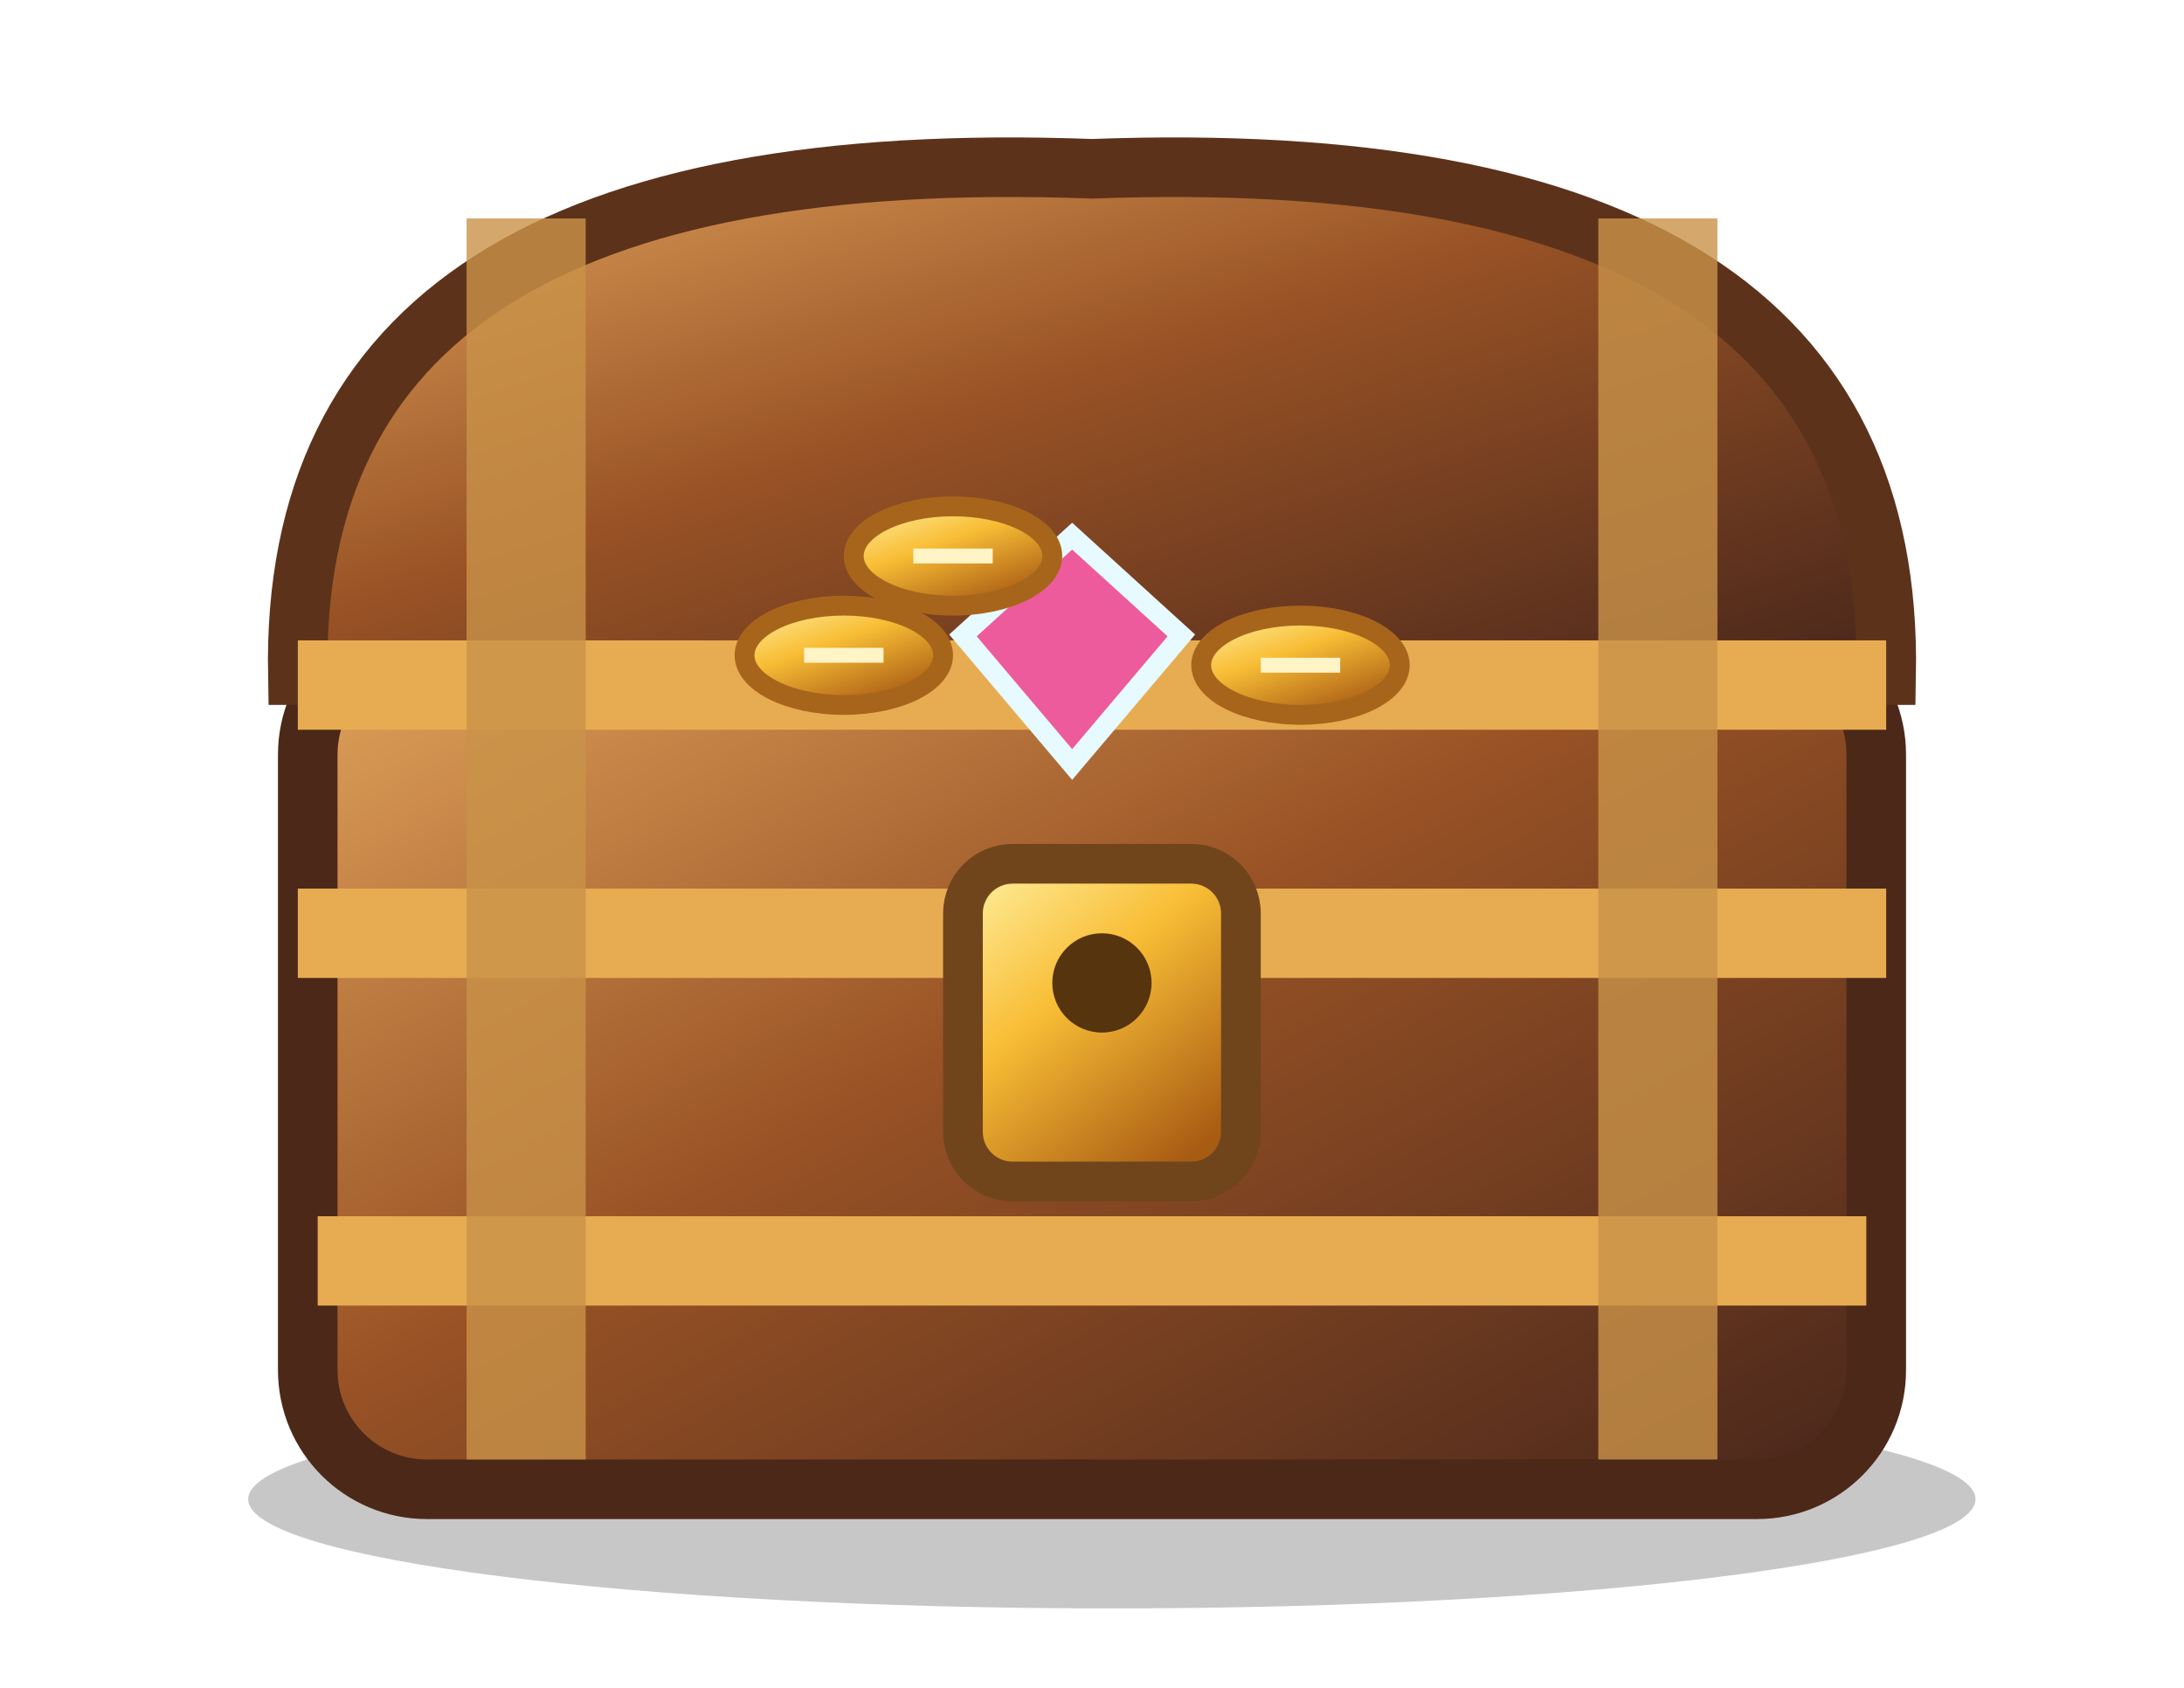
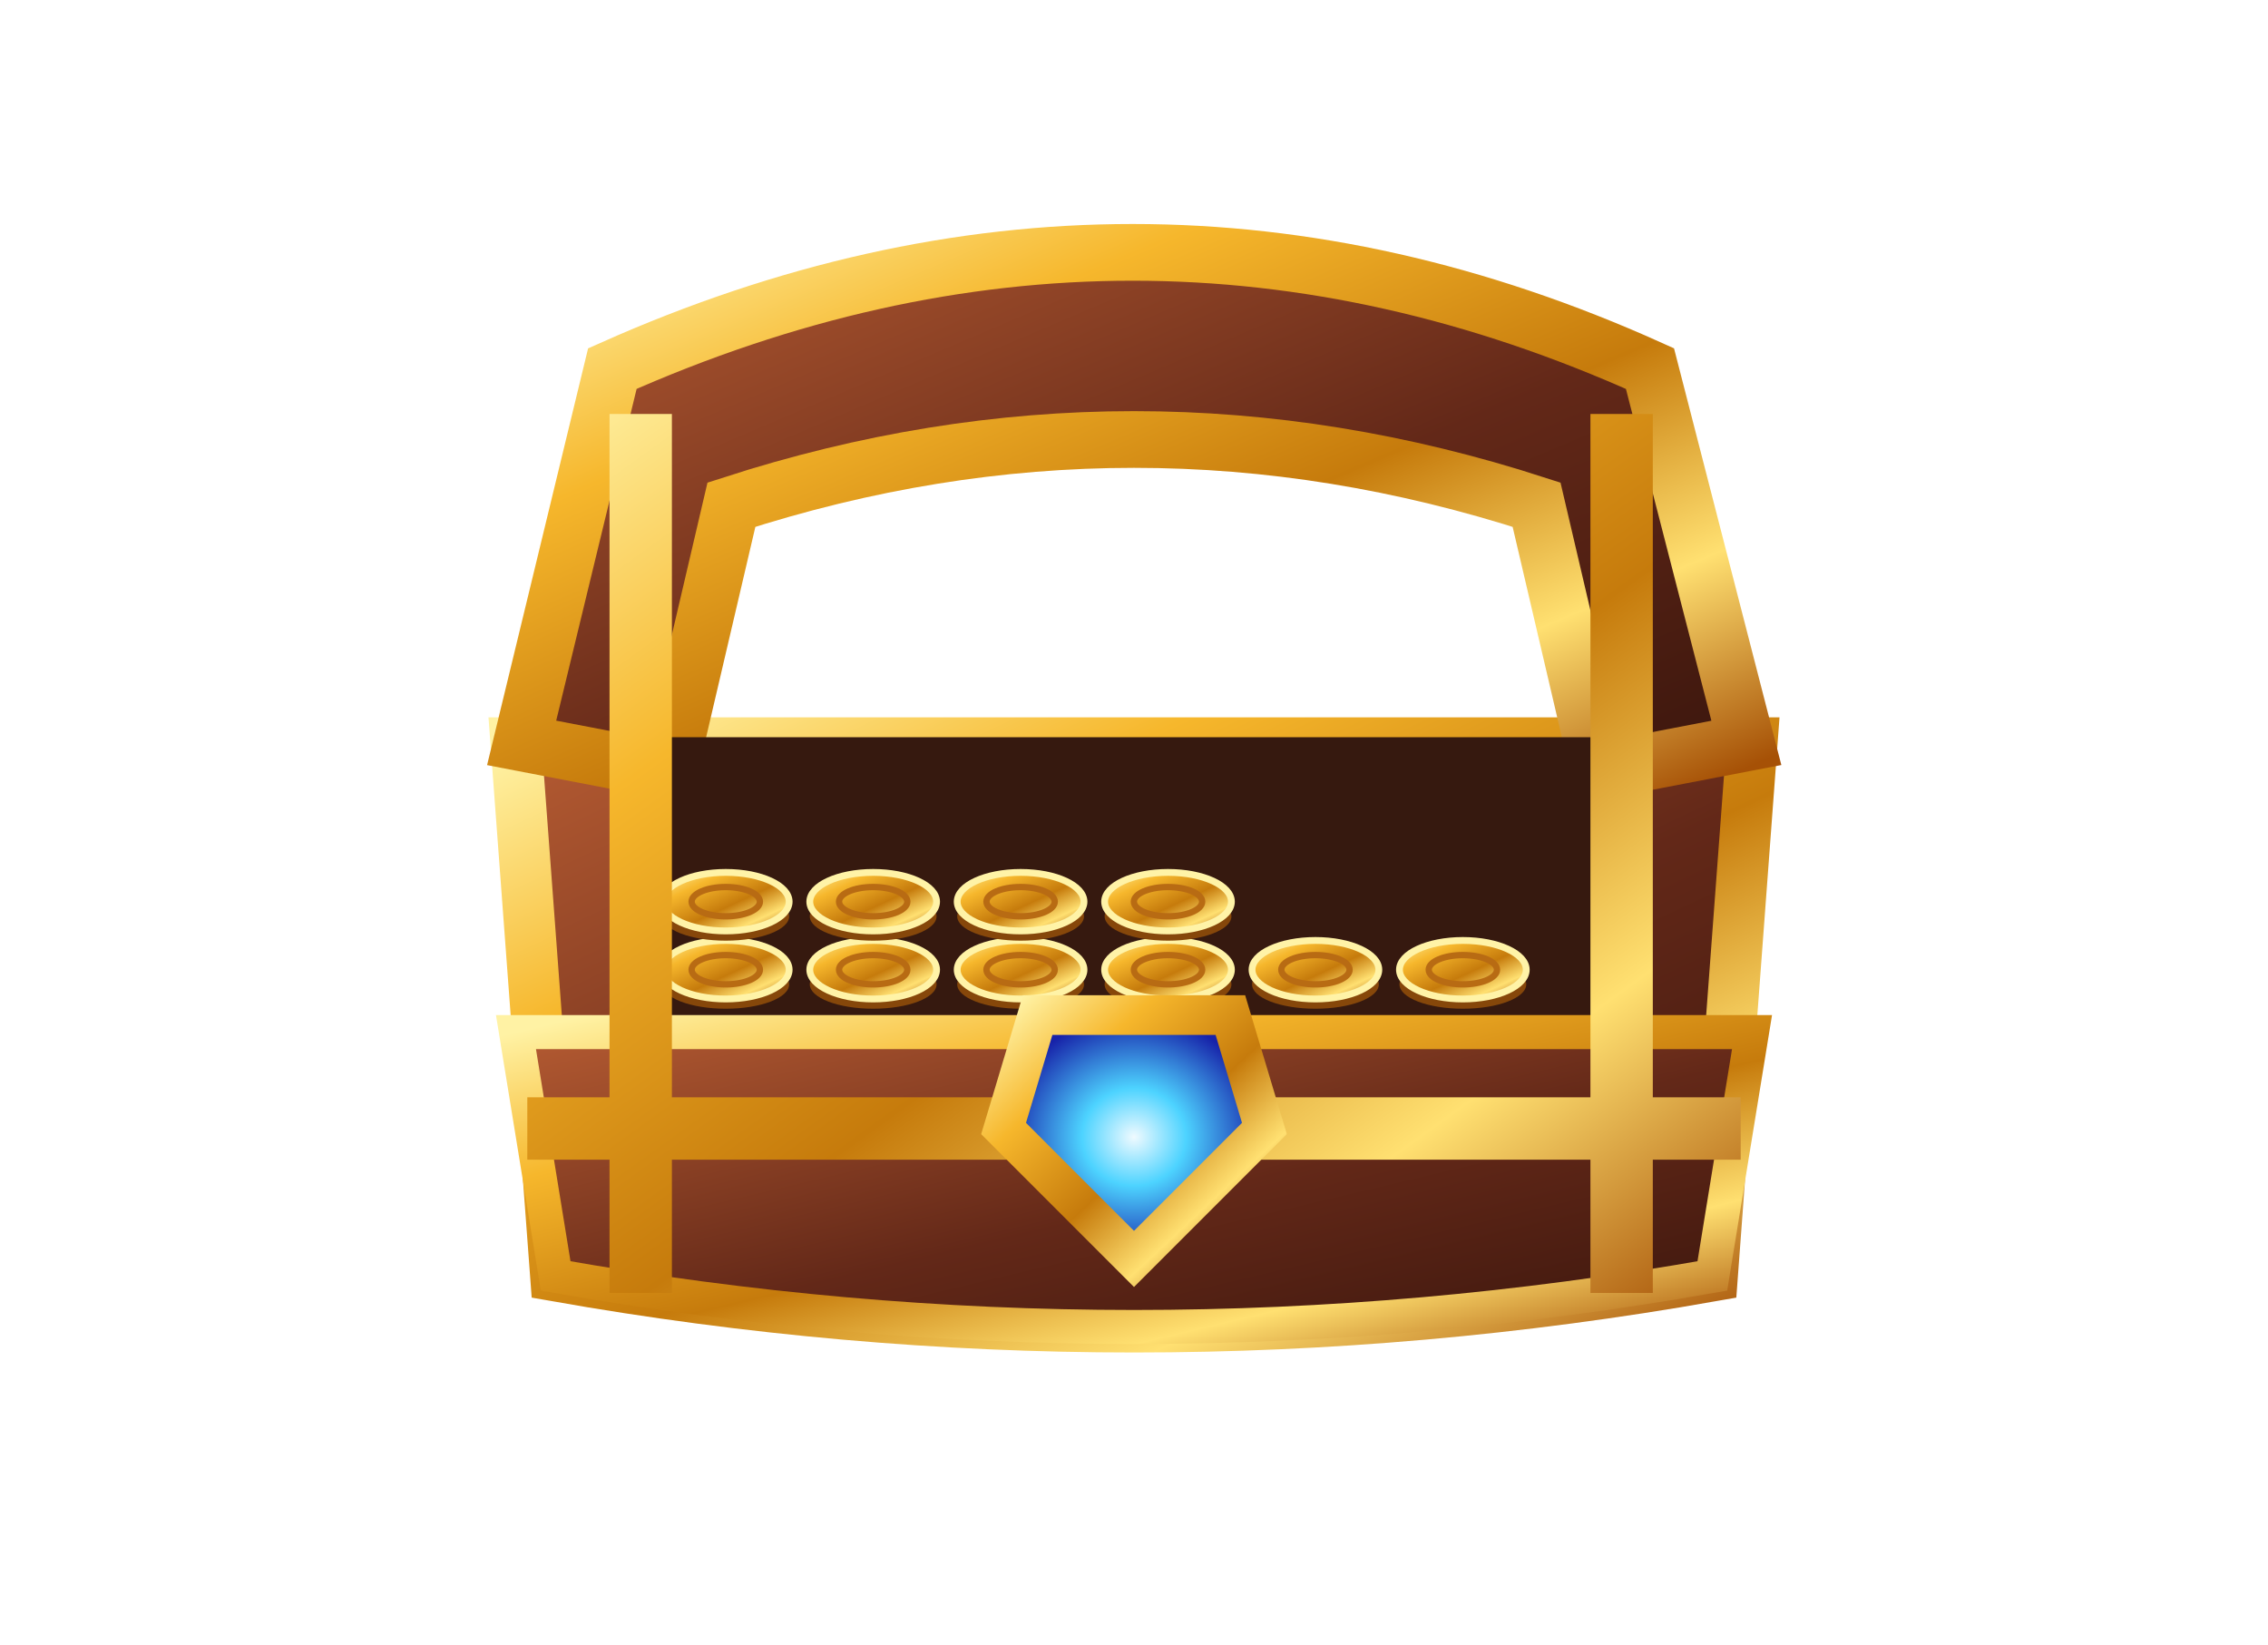
- <svg xmlns="http://www.w3.org/2000/svg" viewBox="0 0 220 170" width="220" height="170">
+ <svg xmlns="http://www.w3.org/2000/svg" viewBox="0 0 400 290" width="400" height="290">
  <defs>
-     <linearGradient id="gold" x2=".7" y2="1">
-       <stop stop-color="#fff2a5" />
-       <stop offset=".45" stop-color="#f8bd35" />
-       <stop offset="1" stop-color="#a85b13" />
+     <linearGradient id="gold" x1="0" y1="0" x2="1" y2="1">
+       <stop stop-color="#fff2a4" />
+       <stop offset=".25" stop-color="#f6b72c" />
+       <stop offset=".55" stop-color="#c67b0c" />
+       <stop offset=".78" stop-color="#ffe071" />
+       <stop offset="1" stop-color="#a65106" />
    </linearGradient>
-     <linearGradient id="wood" x2="1" y2="1">
-       <stop stop-color="#e2a45c" />
-       <stop offset=".45" stop-color="#985225" />
-       <stop offset="1" stop-color="#48261b" />
+     <linearGradient id="red" x1="0" y1="0" x2="1" y2="1">
+       <stop stop-color="#ff7259" />
+       <stop offset=".4" stop-color="#be1830" />
+       <stop offset=".8" stop-color="#730b20" />
+       <stop offset="1" stop-color="#ec4550" />
    </linearGradient>
-     <linearGradient id="steel" x2="1" y2="1">
-       <stop stop-color="#f1f5fa" />
-       <stop offset=".5" stop-color="#879aaf" />
-       <stop offset="1" stop-color="#394657" />
+     <linearGradient id="wood" x1="0" y1="0" x2="1" y2="1">
+       <stop stop-color="#b55b32" />
+       <stop offset=".55" stop-color="#632818" />
+       <stop offset="1" stop-color="#3b160d" />
    </linearGradient>
+     <linearGradient id="metal" x1="0" y1="0" x2="1" y2="1">
+       <stop stop-color="#f0e3bf" />
+       <stop offset=".23" stop-color="#9b8f80" />
+       <stop offset=".6" stop-color="#4b4b55" />
+       <stop offset=".9" stop-color="#8d8277" />
+     </linearGradient>
+     <linearGradient id="case" x1="0" y1="0" x2="1" y2="1">
+       <stop stop-color="#77707a" />
+       <stop offset=".25" stop-color="#34323b" />
+       <stop offset=".8" stop-color="#13141b" />
+       <stop offset="1" stop-color="#5a5360" />
+     </linearGradient>
+     <linearGradient id="cash" x1="0" y1="0" x2="1" y2="1">
+       <stop stop-color="#efffe2" />
+       <stop offset=".45" stop-color="#a4d3b0" />
+       <stop offset="1" stop-color="#40845c" />
+     </linearGradient>
+     <radialGradient id="gem">
+       <stop stop-color="#effaff" />
+       <stop offset=".4" stop-color="#4dd3ff" />
+       <stop offset="1" stop-color="#1722a9" />
+     </radialGradient>
+     <clipPath id="potInner">
+       <path d="M111 102 Q200 111 289 102 L280 159 Q200 184 120 159Z" />
+     </clipPath>
+     <clipPath id="bagInner">
+       <path d="M142 92 Q200 103 258 92 L255 115 Q200 131 145 115Z" />
+     </clipPath>
+     <clipPath id="chestInner">
+       <path d="M111 130 L287 130 L287 180 L111 180Z" />
+     </clipPath>
+     <clipPath id="vaultInner">
+       <path d="M145 76 L294 76 L294 195 L145 195Z" />
+     </clipPath>
+     <clipPath id="cashInner">
+       <path d="M109 134 L287 134 L287 187 L109 187Z" />
+     </clipPath>
  </defs>
-   <ellipse cx="112" cy="151" rx="87" ry="11" fill="#000" opacity=".22" />
-   <rect x="31" y="64" width="158" height="86" rx="12" fill="url(#wood)" stroke="#4c2818" stroke-width="6" />
-   <path d="M30 68 Q29 14 110 17 Q191 14 190 68Z" fill="url(#wood)" stroke="#5d321b" stroke-width="6" />
-   <path d="M30 69 H190 M30 94 H190 M32 127 H188" stroke="#e7ac51" stroke-width="9" />
-   <path d="M53 22V147 M167 22V147" stroke="#c99248" stroke-width="12" opacity=".8" />
-   <rect x="97" y="87" width="28" height="32" rx="5" fill="url(#gold)" stroke="#70451c" stroke-width="4" />
-   <circle cx="111" cy="99" r="5" fill="#56340e" />
-   <g class="jackpot-stage-contents">
-     <ellipse cx="85" cy="66" rx="10" ry="5" fill="url(#gold)" stroke="#a7651c" stroke-width="2" />
-     <path d="M81 66h8" stroke="#fff4c6" stroke-width="1.5" />
-     <path d="M108 54l11 10-11 13-11-13Z" fill="#ed5b9c" stroke="#e6faff" stroke-width="2" />
-     <ellipse cx="131" cy="67" rx="10" ry="5" fill="url(#gold)" stroke="#a7651c" stroke-width="2" />
-     <path d="M127 67h8" stroke="#fff4c6" stroke-width="1.5" />
-     <ellipse cx="96" cy="56" rx="10" ry="5" fill="url(#gold)" stroke="#a7651c" stroke-width="2" />
-     <path d="M92 56h8" stroke="#fff4c6" stroke-width="1.5" />
+   <path d="M91 131 L309 131 L302 225 Q200 243 98 225Z" fill="url(#wood)" stroke="url(#gold)" stroke-width="9" />
+   <path d="M92 131 L108 65 Q200 24 291 65 L308 131 L282 136 L271 89 Q200 66 129 89 L118 136Z" fill="url(#wood)" stroke="url(#gold)" stroke-width="10" />
+   <path d="M111 130 L287 130 L287 183 L111 183Z" fill="#36190f" />
+   <g clip-path="url(#chestInner)">
+     <g transform="translate(128 171) scale(0.86)">
+       <ellipse cy="3" rx="13" ry="5" fill="#86470a" />
+       <ellipse rx="13" ry="6" fill="url(#gold)" stroke="#fff3a7" stroke-width="1.4" />
+       <ellipse rx="7" ry="3" fill="none" stroke="#b86b13" stroke-width="1.3" />
+     </g>
+     <g transform="translate(154 171) scale(0.86)">
+       <ellipse cy="3" rx="13" ry="5" fill="#86470a" />
+       <ellipse rx="13" ry="6" fill="url(#gold)" stroke="#fff3a7" stroke-width="1.4" />
+       <ellipse rx="7" ry="3" fill="none" stroke="#b86b13" stroke-width="1.3" />
+     </g>
+     <g transform="translate(180 171) scale(0.86)">
+       <ellipse cy="3" rx="13" ry="5" fill="#86470a" />
+       <ellipse rx="13" ry="6" fill="url(#gold)" stroke="#fff3a7" stroke-width="1.4" />
+       <ellipse rx="7" ry="3" fill="none" stroke="#b86b13" stroke-width="1.3" />
+     </g>
+     <g transform="translate(206 171) scale(0.86)">
+       <ellipse cy="3" rx="13" ry="5" fill="#86470a" />
+       <ellipse rx="13" ry="6" fill="url(#gold)" stroke="#fff3a7" stroke-width="1.4" />
+       <ellipse rx="7" ry="3" fill="none" stroke="#b86b13" stroke-width="1.3" />
+     </g>
+     <g transform="translate(232 171) scale(0.86)">
+       <ellipse cy="3" rx="13" ry="5" fill="#86470a" />
+       <ellipse rx="13" ry="6" fill="url(#gold)" stroke="#fff3a7" stroke-width="1.4" />
+       <ellipse rx="7" ry="3" fill="none" stroke="#b86b13" stroke-width="1.3" />
+     </g>
+     <g transform="translate(258 171) scale(0.86)">
+       <ellipse cy="3" rx="13" ry="5" fill="#86470a" />
+       <ellipse rx="13" ry="6" fill="url(#gold)" stroke="#fff3a7" stroke-width="1.4" />
+       <ellipse rx="7" ry="3" fill="none" stroke="#b86b13" stroke-width="1.3" />
+     </g>
+     <g transform="translate(128 159) scale(0.86)">
+       <ellipse cy="3" rx="13" ry="5" fill="#86470a" />
+       <ellipse rx="13" ry="6" fill="url(#gold)" stroke="#fff3a7" stroke-width="1.4" />
+       <ellipse rx="7" ry="3" fill="none" stroke="#b86b13" stroke-width="1.3" />
+     </g>
+     <g transform="translate(154 159) scale(0.86)">
+       <ellipse cy="3" rx="13" ry="5" fill="#86470a" />
+       <ellipse rx="13" ry="6" fill="url(#gold)" stroke="#fff3a7" stroke-width="1.4" />
+       <ellipse rx="7" ry="3" fill="none" stroke="#b86b13" stroke-width="1.3" />
+     </g>
+     <g transform="translate(180 159) scale(0.86)">
+       <ellipse cy="3" rx="13" ry="5" fill="#86470a" />
+       <ellipse rx="13" ry="6" fill="url(#gold)" stroke="#fff3a7" stroke-width="1.4" />
+       <ellipse rx="7" ry="3" fill="none" stroke="#b86b13" stroke-width="1.3" />
+     </g>
+     <g transform="translate(206 159) scale(0.86)">
+       <ellipse cy="3" rx="13" ry="5" fill="#86470a" />
+       <ellipse rx="13" ry="6" fill="url(#gold)" stroke="#fff3a7" stroke-width="1.4" />
+       <ellipse rx="7" ry="3" fill="none" stroke="#b86b13" stroke-width="1.3" />
+     </g>
  </g>
+   <path d="M91 182 L309 182 L302 225 Q200 243 98 225Z" fill="url(#wood)" stroke="url(#gold)" stroke-width="6" />
+   <path d="M113 73 L113 228 M286 73 L286 228 M93 199 L307 199" stroke="url(#gold)" stroke-width="11" />
+   <path d="M183 179 L217 179 L223 199 L200 222 L177 199Z" fill="url(#gem)" stroke="url(#gold)" stroke-width="7" />
</svg>
